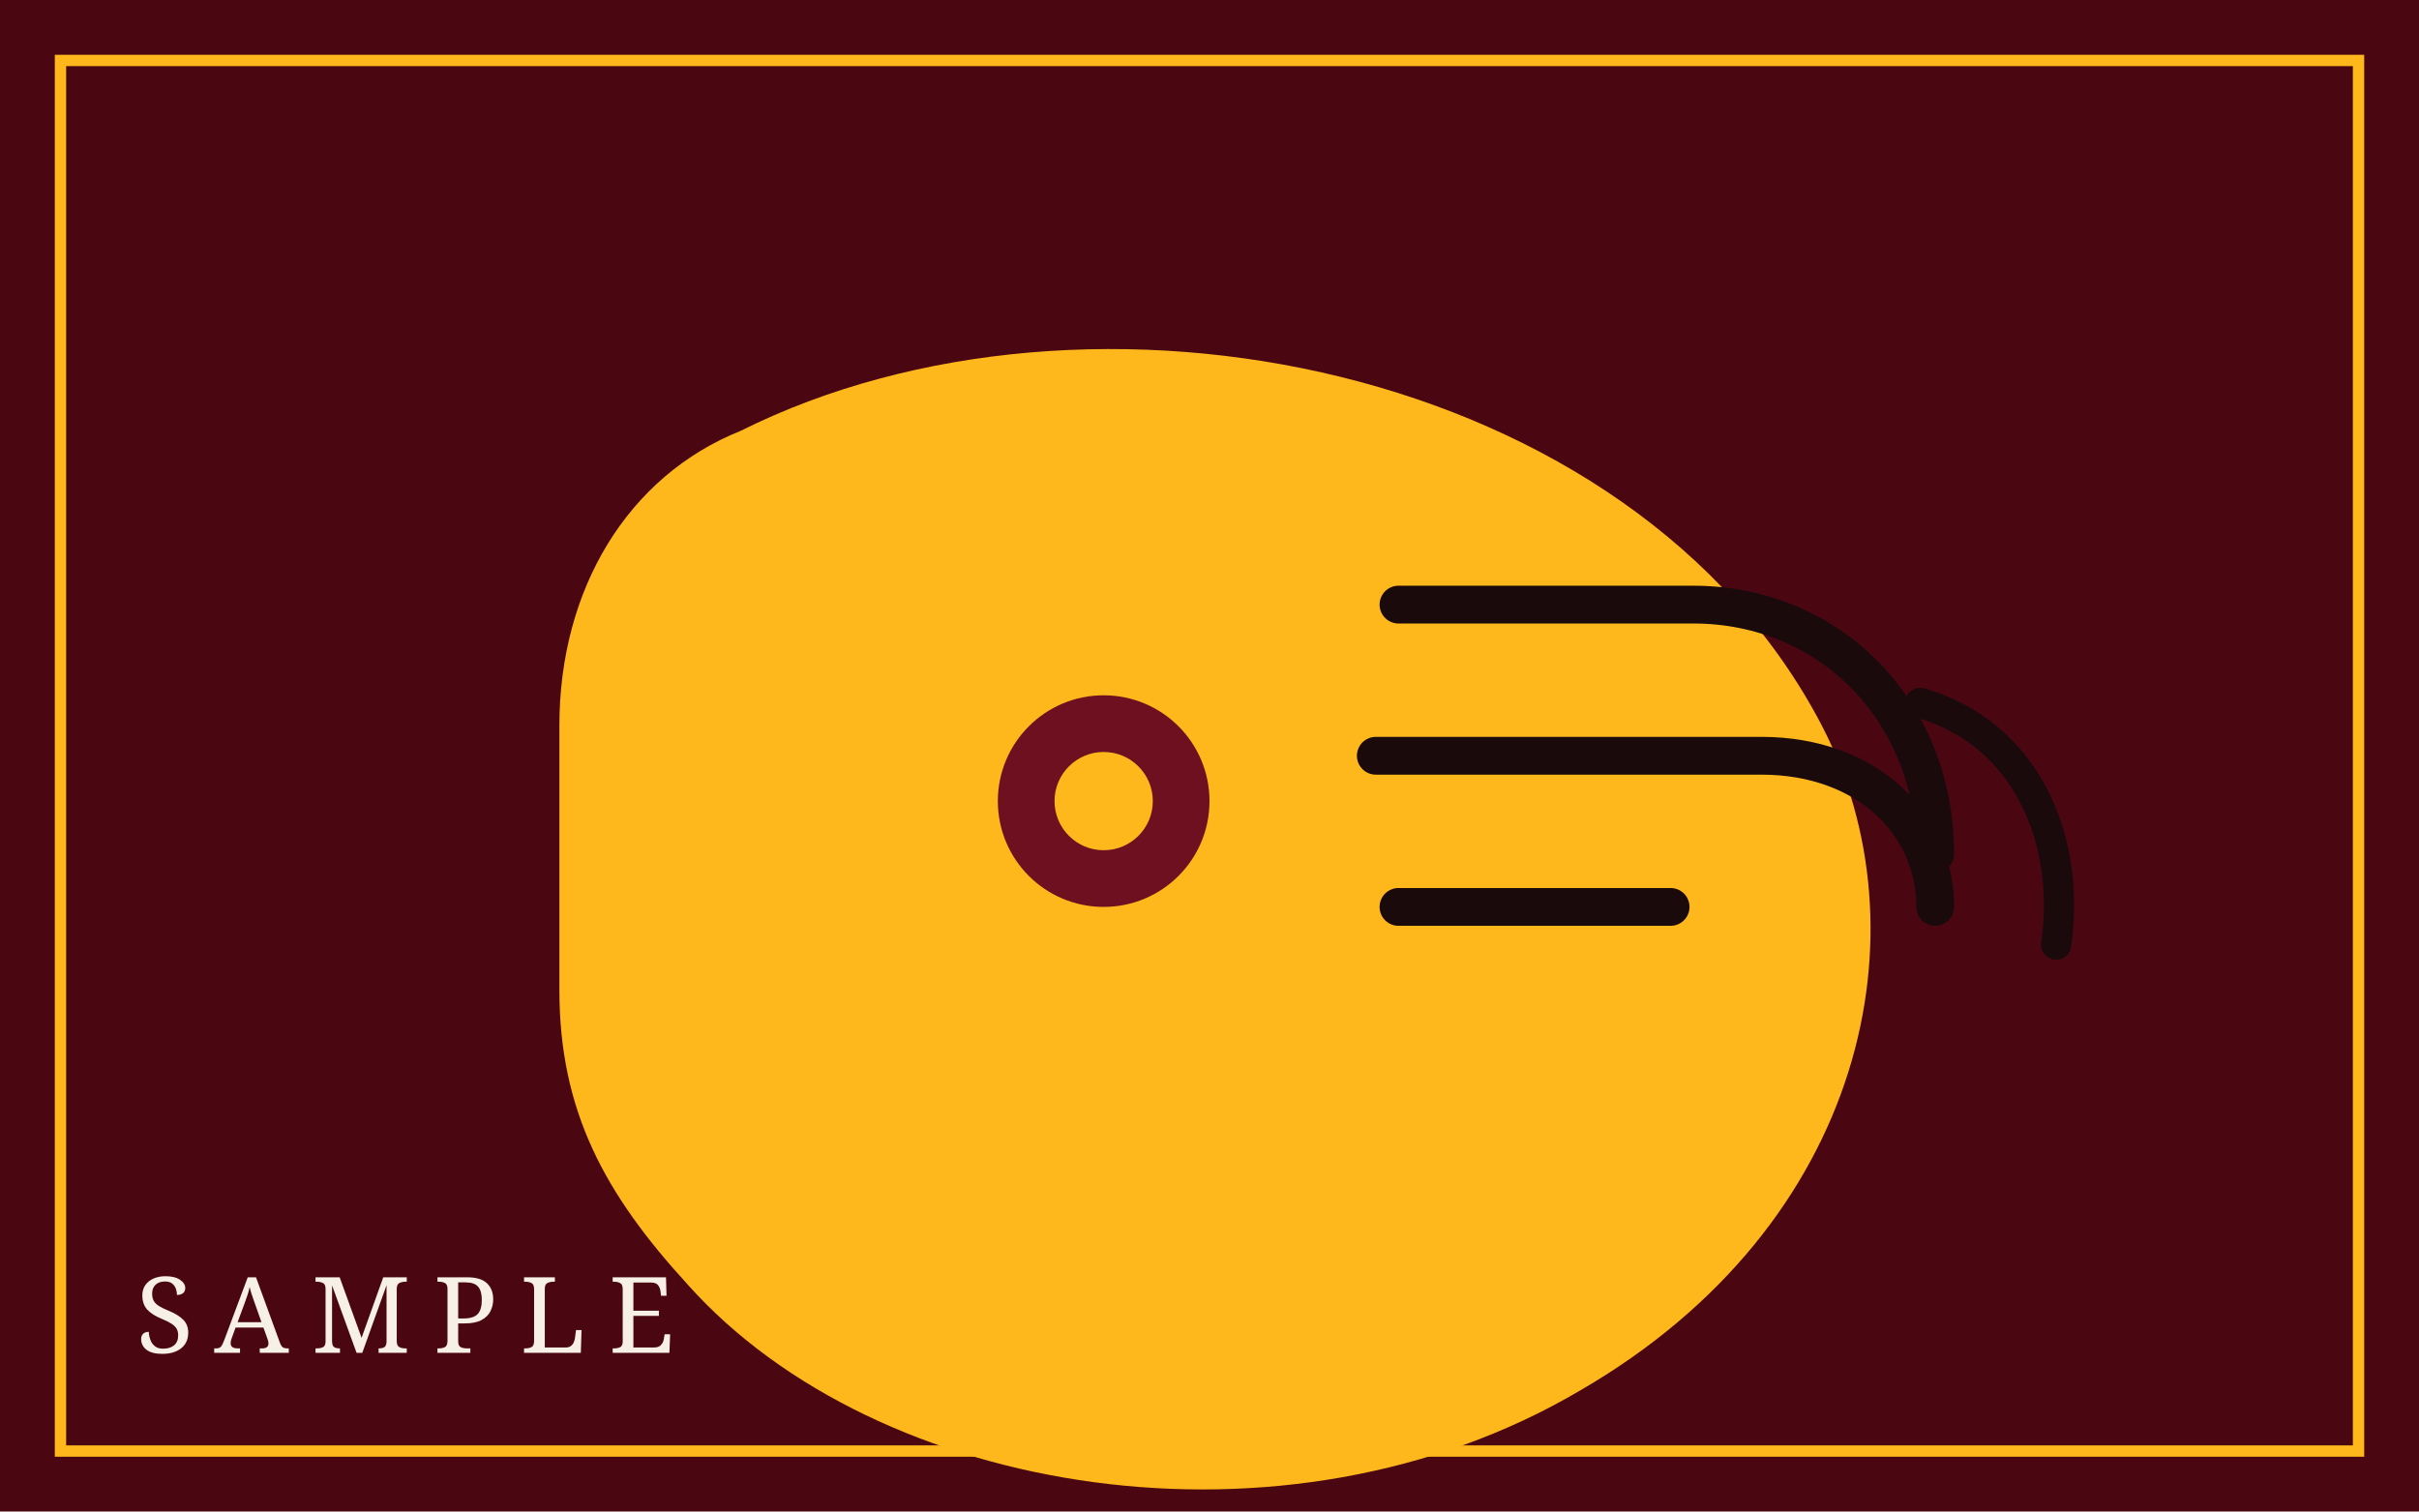
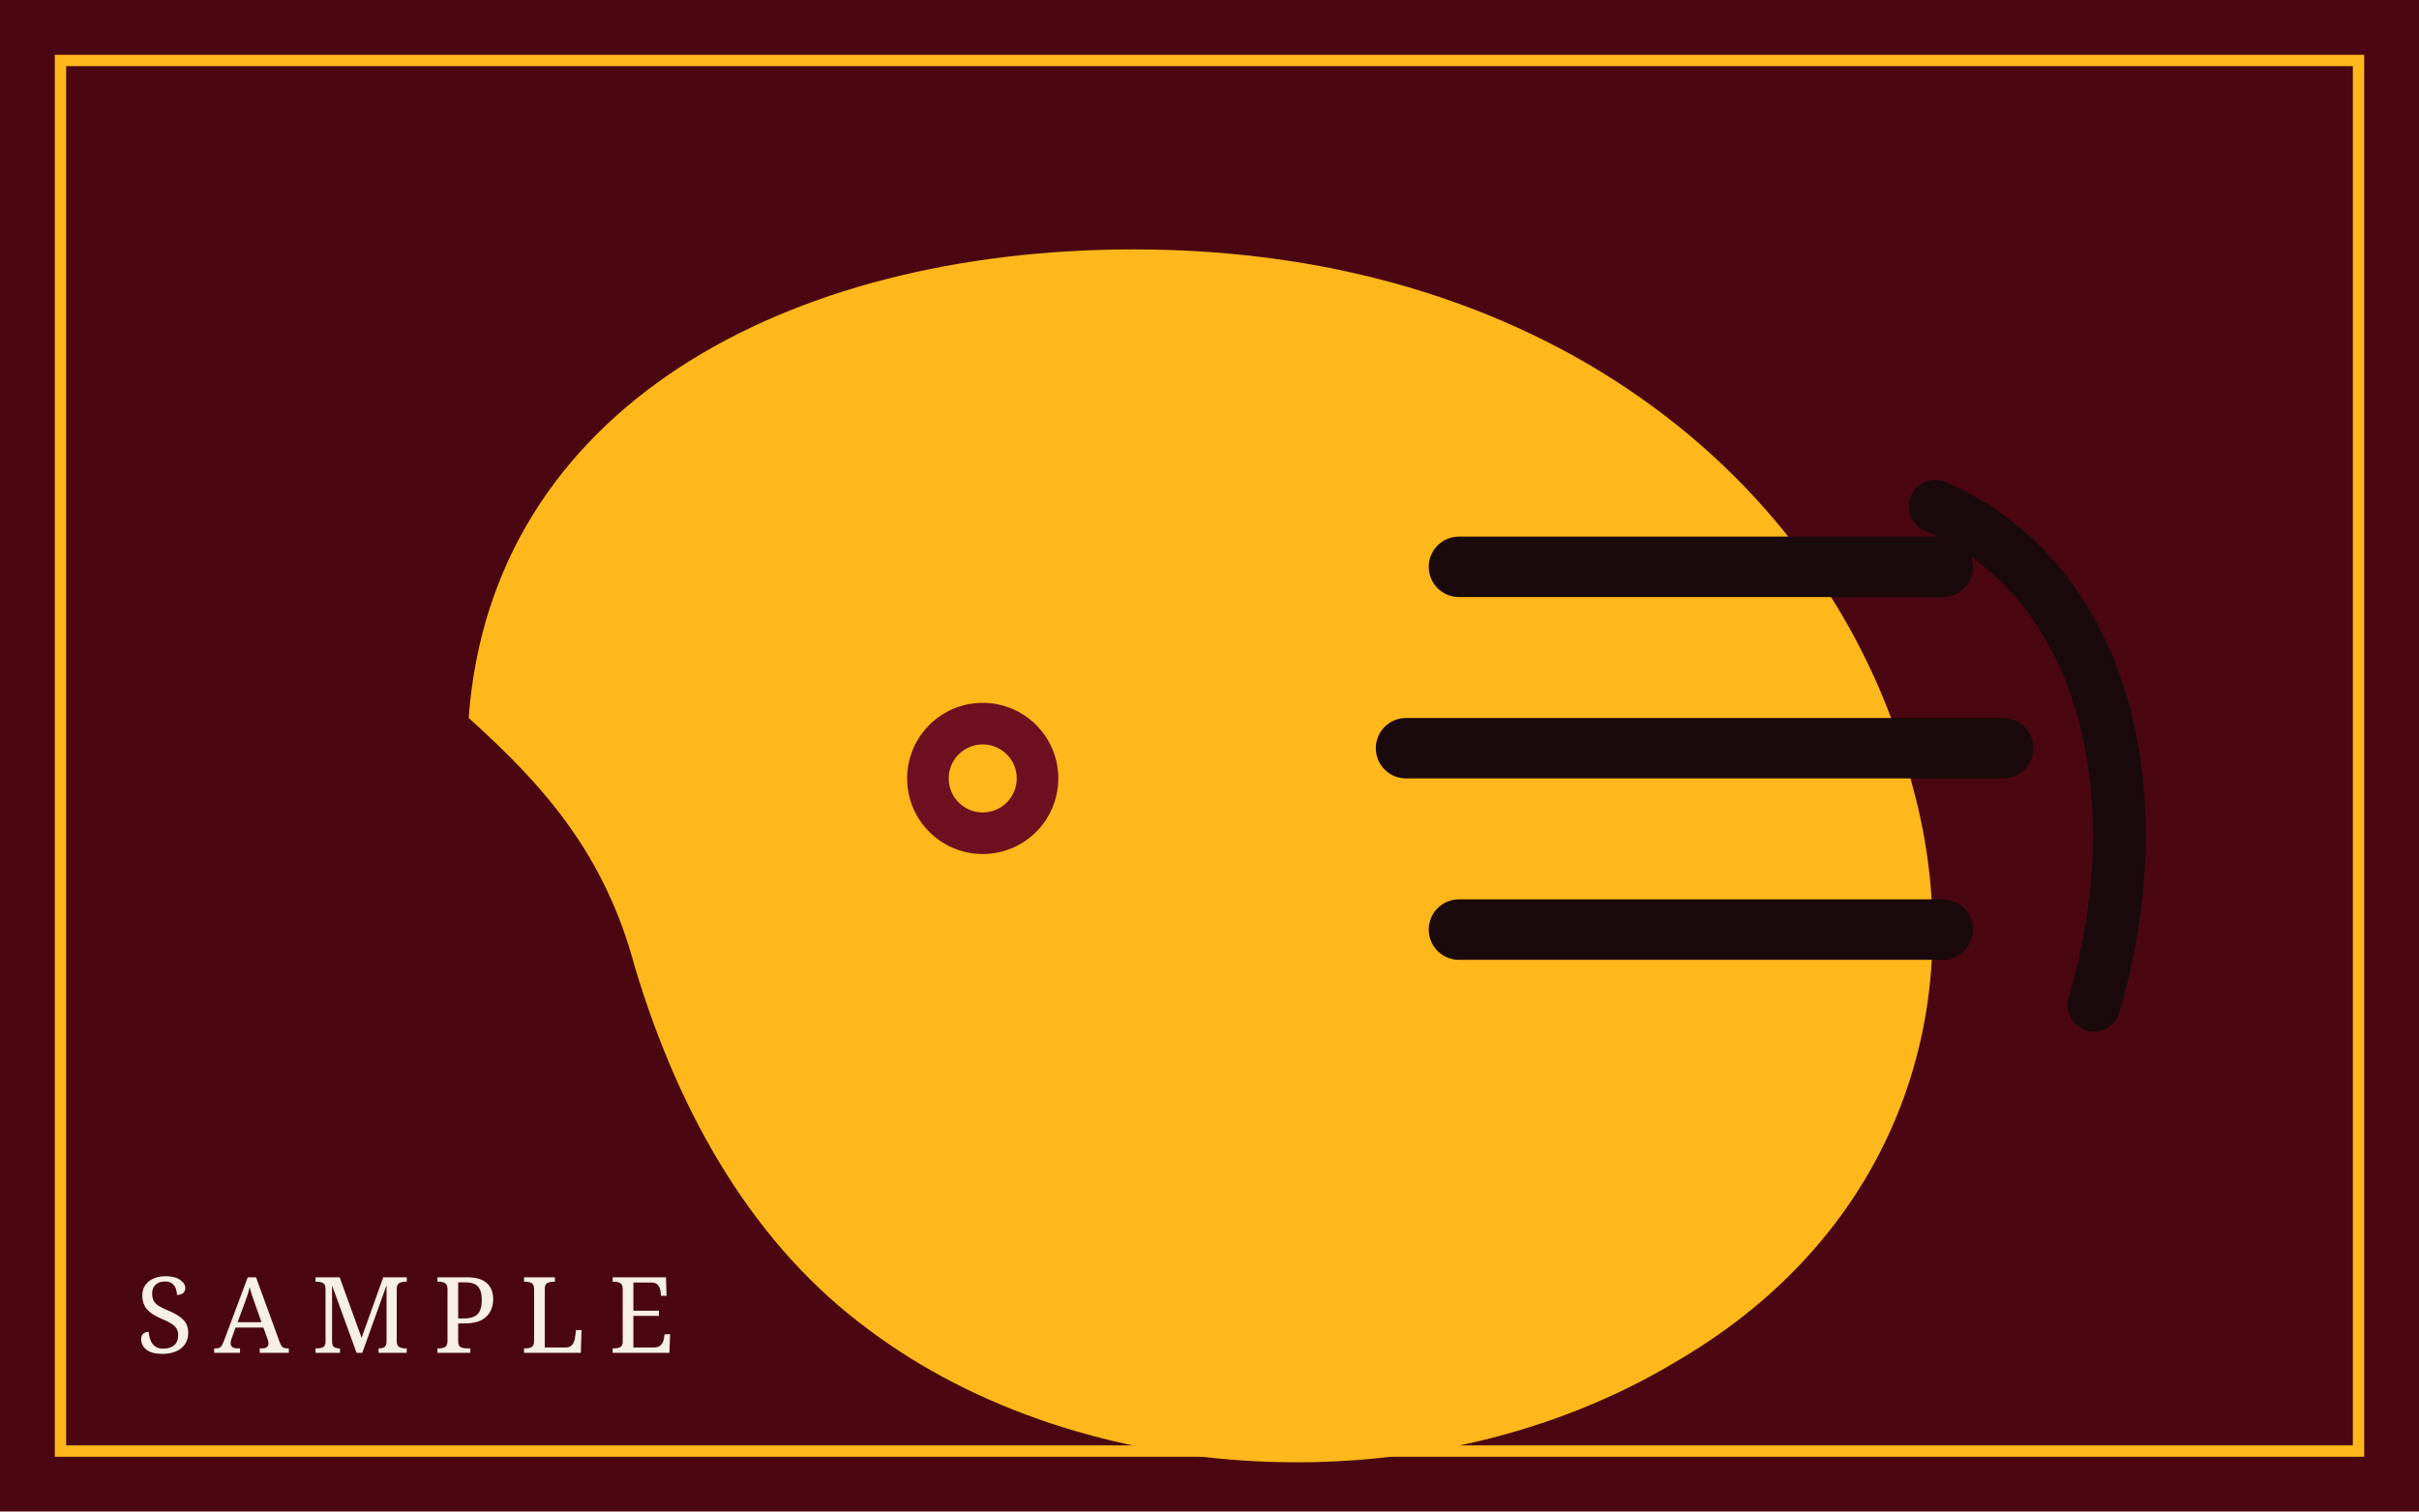
<svg xmlns="http://www.w3.org/2000/svg" width="640" height="400" viewBox="0 0 640 400">
  <rect width="640" height="400" fill="#4a0712" />
  <rect x="16" y="16" width="608" height="368" fill="none" stroke="#FFB81C" stroke-width="3" />
-   <g transform="translate(78 36)">
-     <path fill="#FFB81C" d="M118 78c92-46 236-18 286 78 28 54 12 132-64 176-78 46-186 28-236-28-22-24-34-46-34-78V156c0-36 18-66 48-78z" />
-     <path fill="none" stroke="#1a0a0c" stroke-width="10" stroke-linecap="round" d="M292 124h78c36 0 64 28 64 66M286 164h102c28 0 46 18 46 40M292 204h72" />
-     <path fill="none" stroke="#1a0a0c" stroke-width="8" stroke-linecap="round" d="M430 150c28 8 40 36 36 64" />
-     <circle cx="214" cy="176" r="28" fill="#6e1020" />
-     <circle cx="214" cy="176" r="13" fill="#FFB81C" />
+   <g transform="translate(46 42)">
+     <path fill="#FFB81C" d="M78 148c6-82 84-124 176-124 112 0 186 64 206 142 16 58-4 118-62 152-66 40-158 34-214-8-30-22-50-56-62-96-8-30-24-48-44-66z" />
+     <path fill="none" stroke="#1a0a0c" stroke-width="16" stroke-linecap="round" d="M340 108h128M326 156h158M340 204h128" />
+     <path fill="none" stroke="#1a0a0c" stroke-width="14" stroke-linecap="round" d="M466 92c46 20 58 78 42 132" />
+     <circle cx="214" cy="164" r="20" fill="#6e1020" />
+     <circle cx="214" cy="164" r="9" fill="#FFB81C" />
  </g>
  <text x="36" y="358" fill="#f6f0e6" font-family="serif" font-size="28" letter-spacing="6">SAMPLE</text>
</svg>
